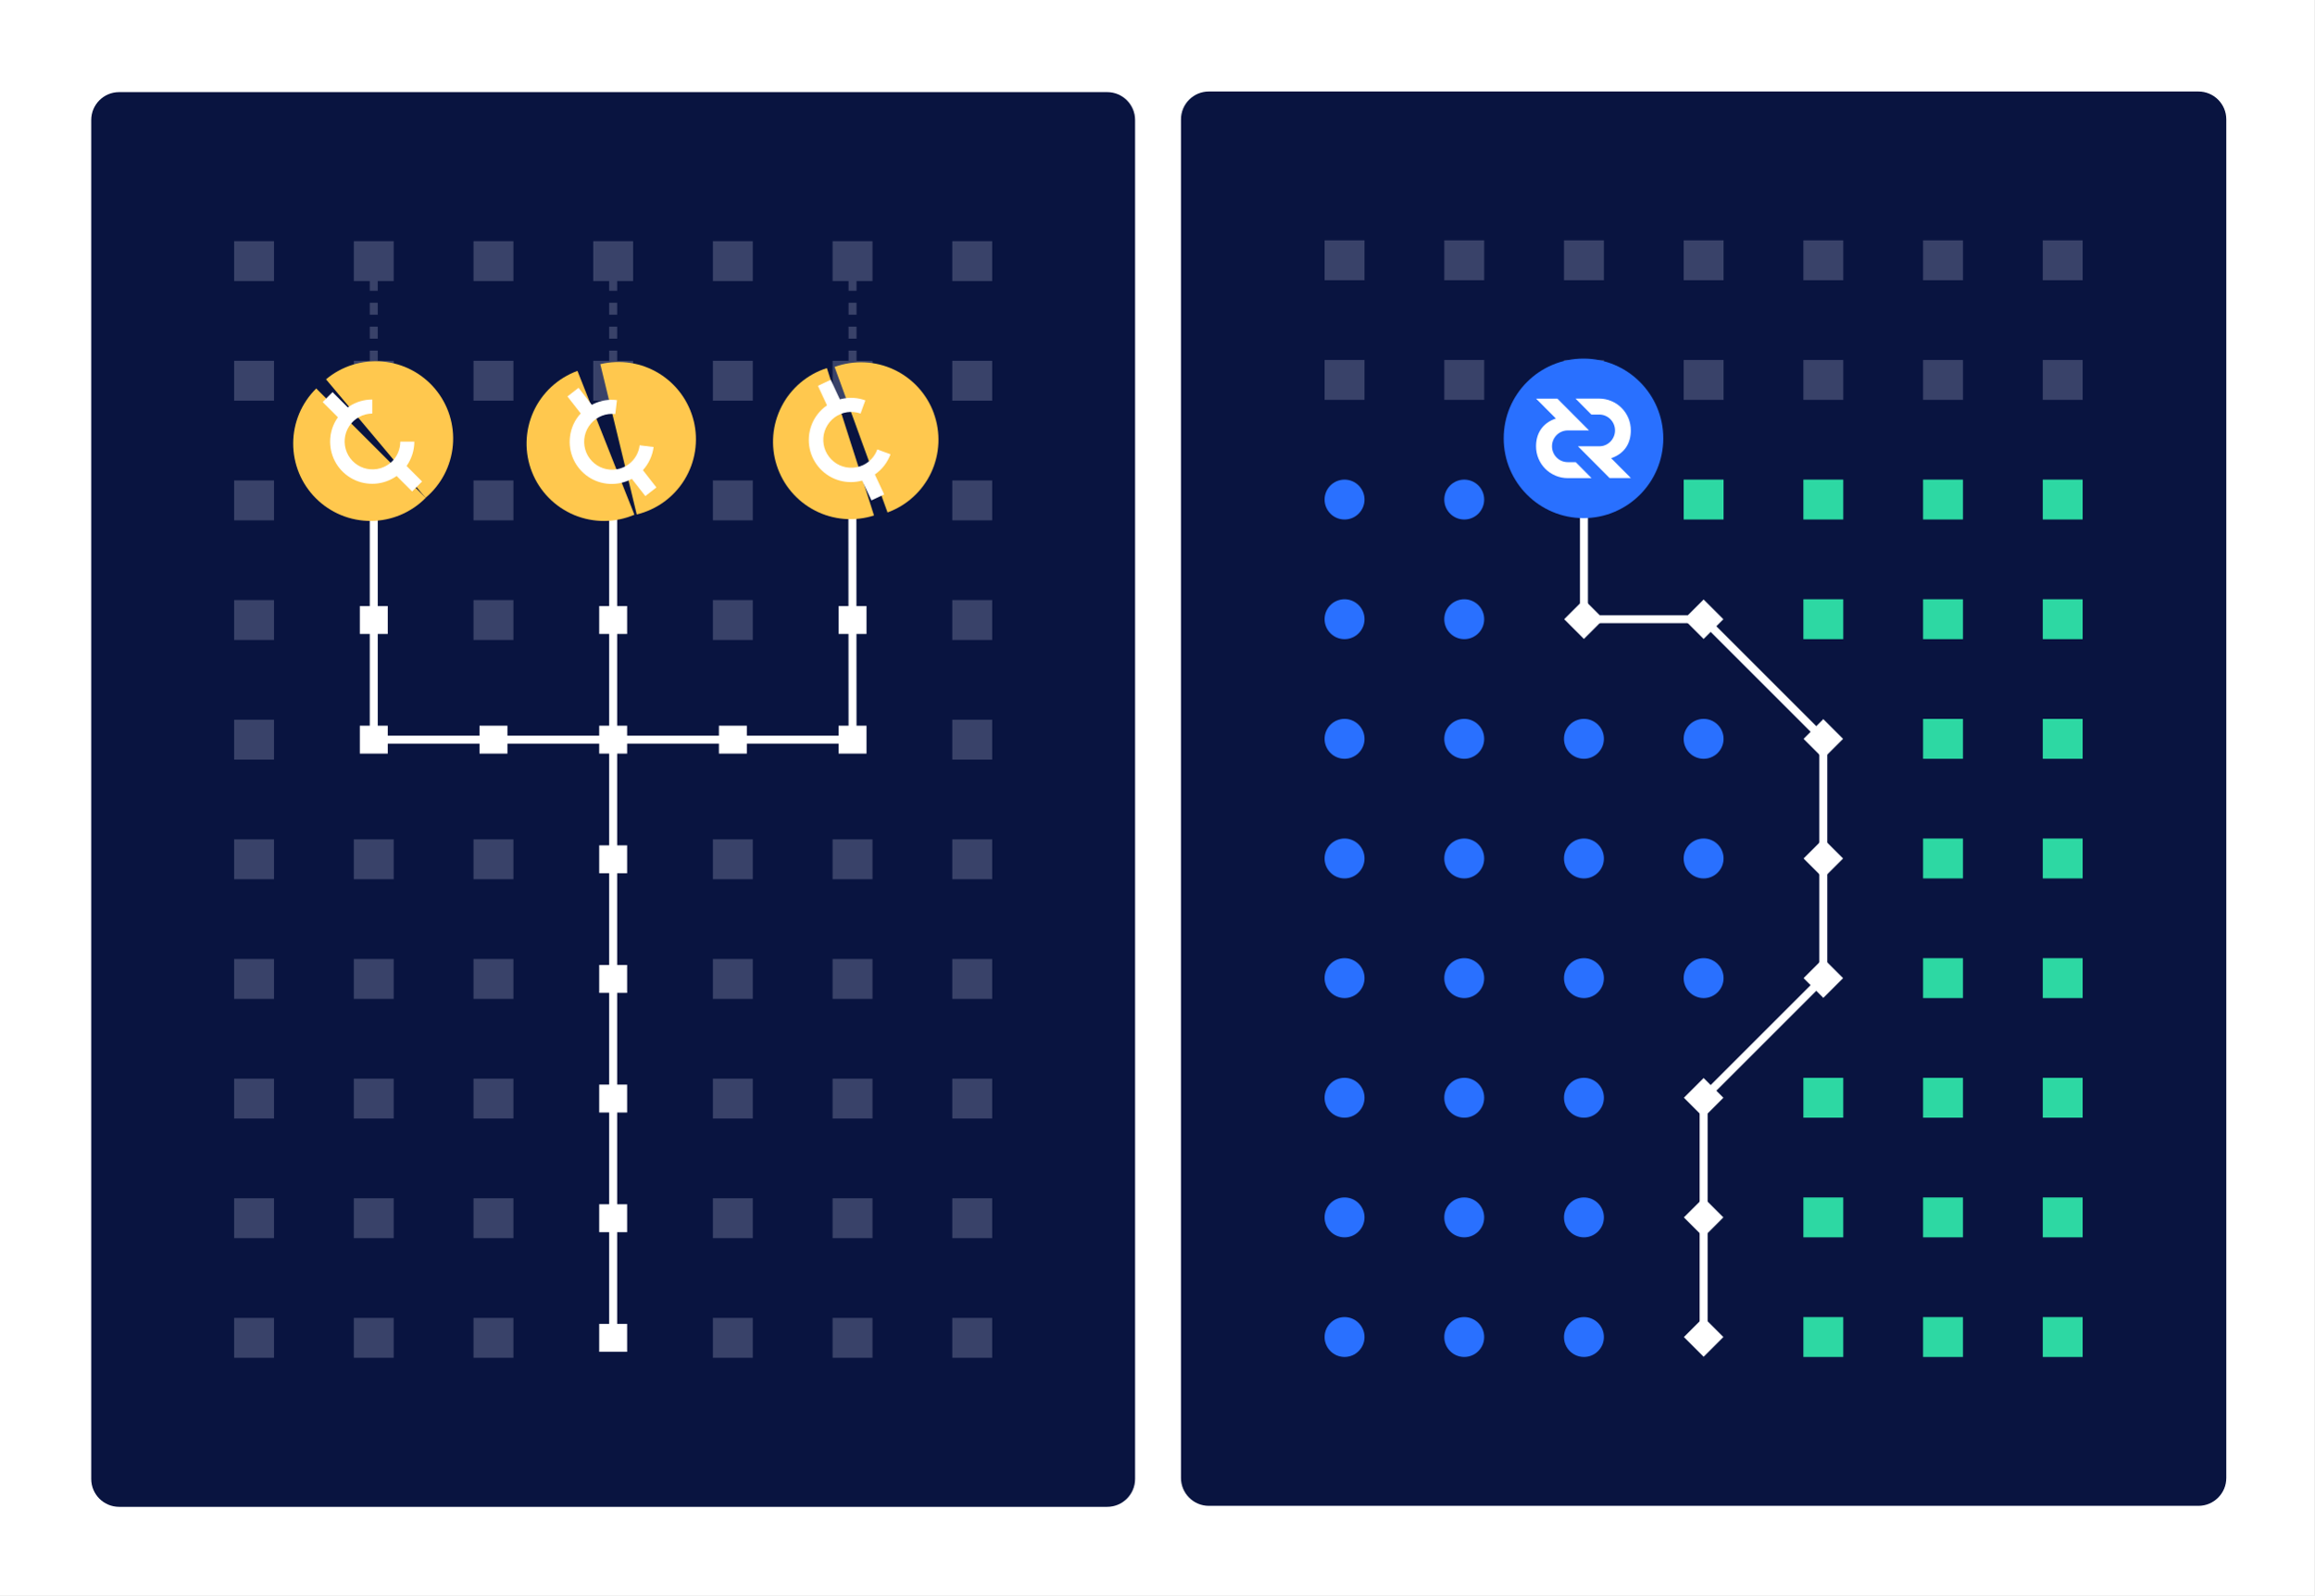
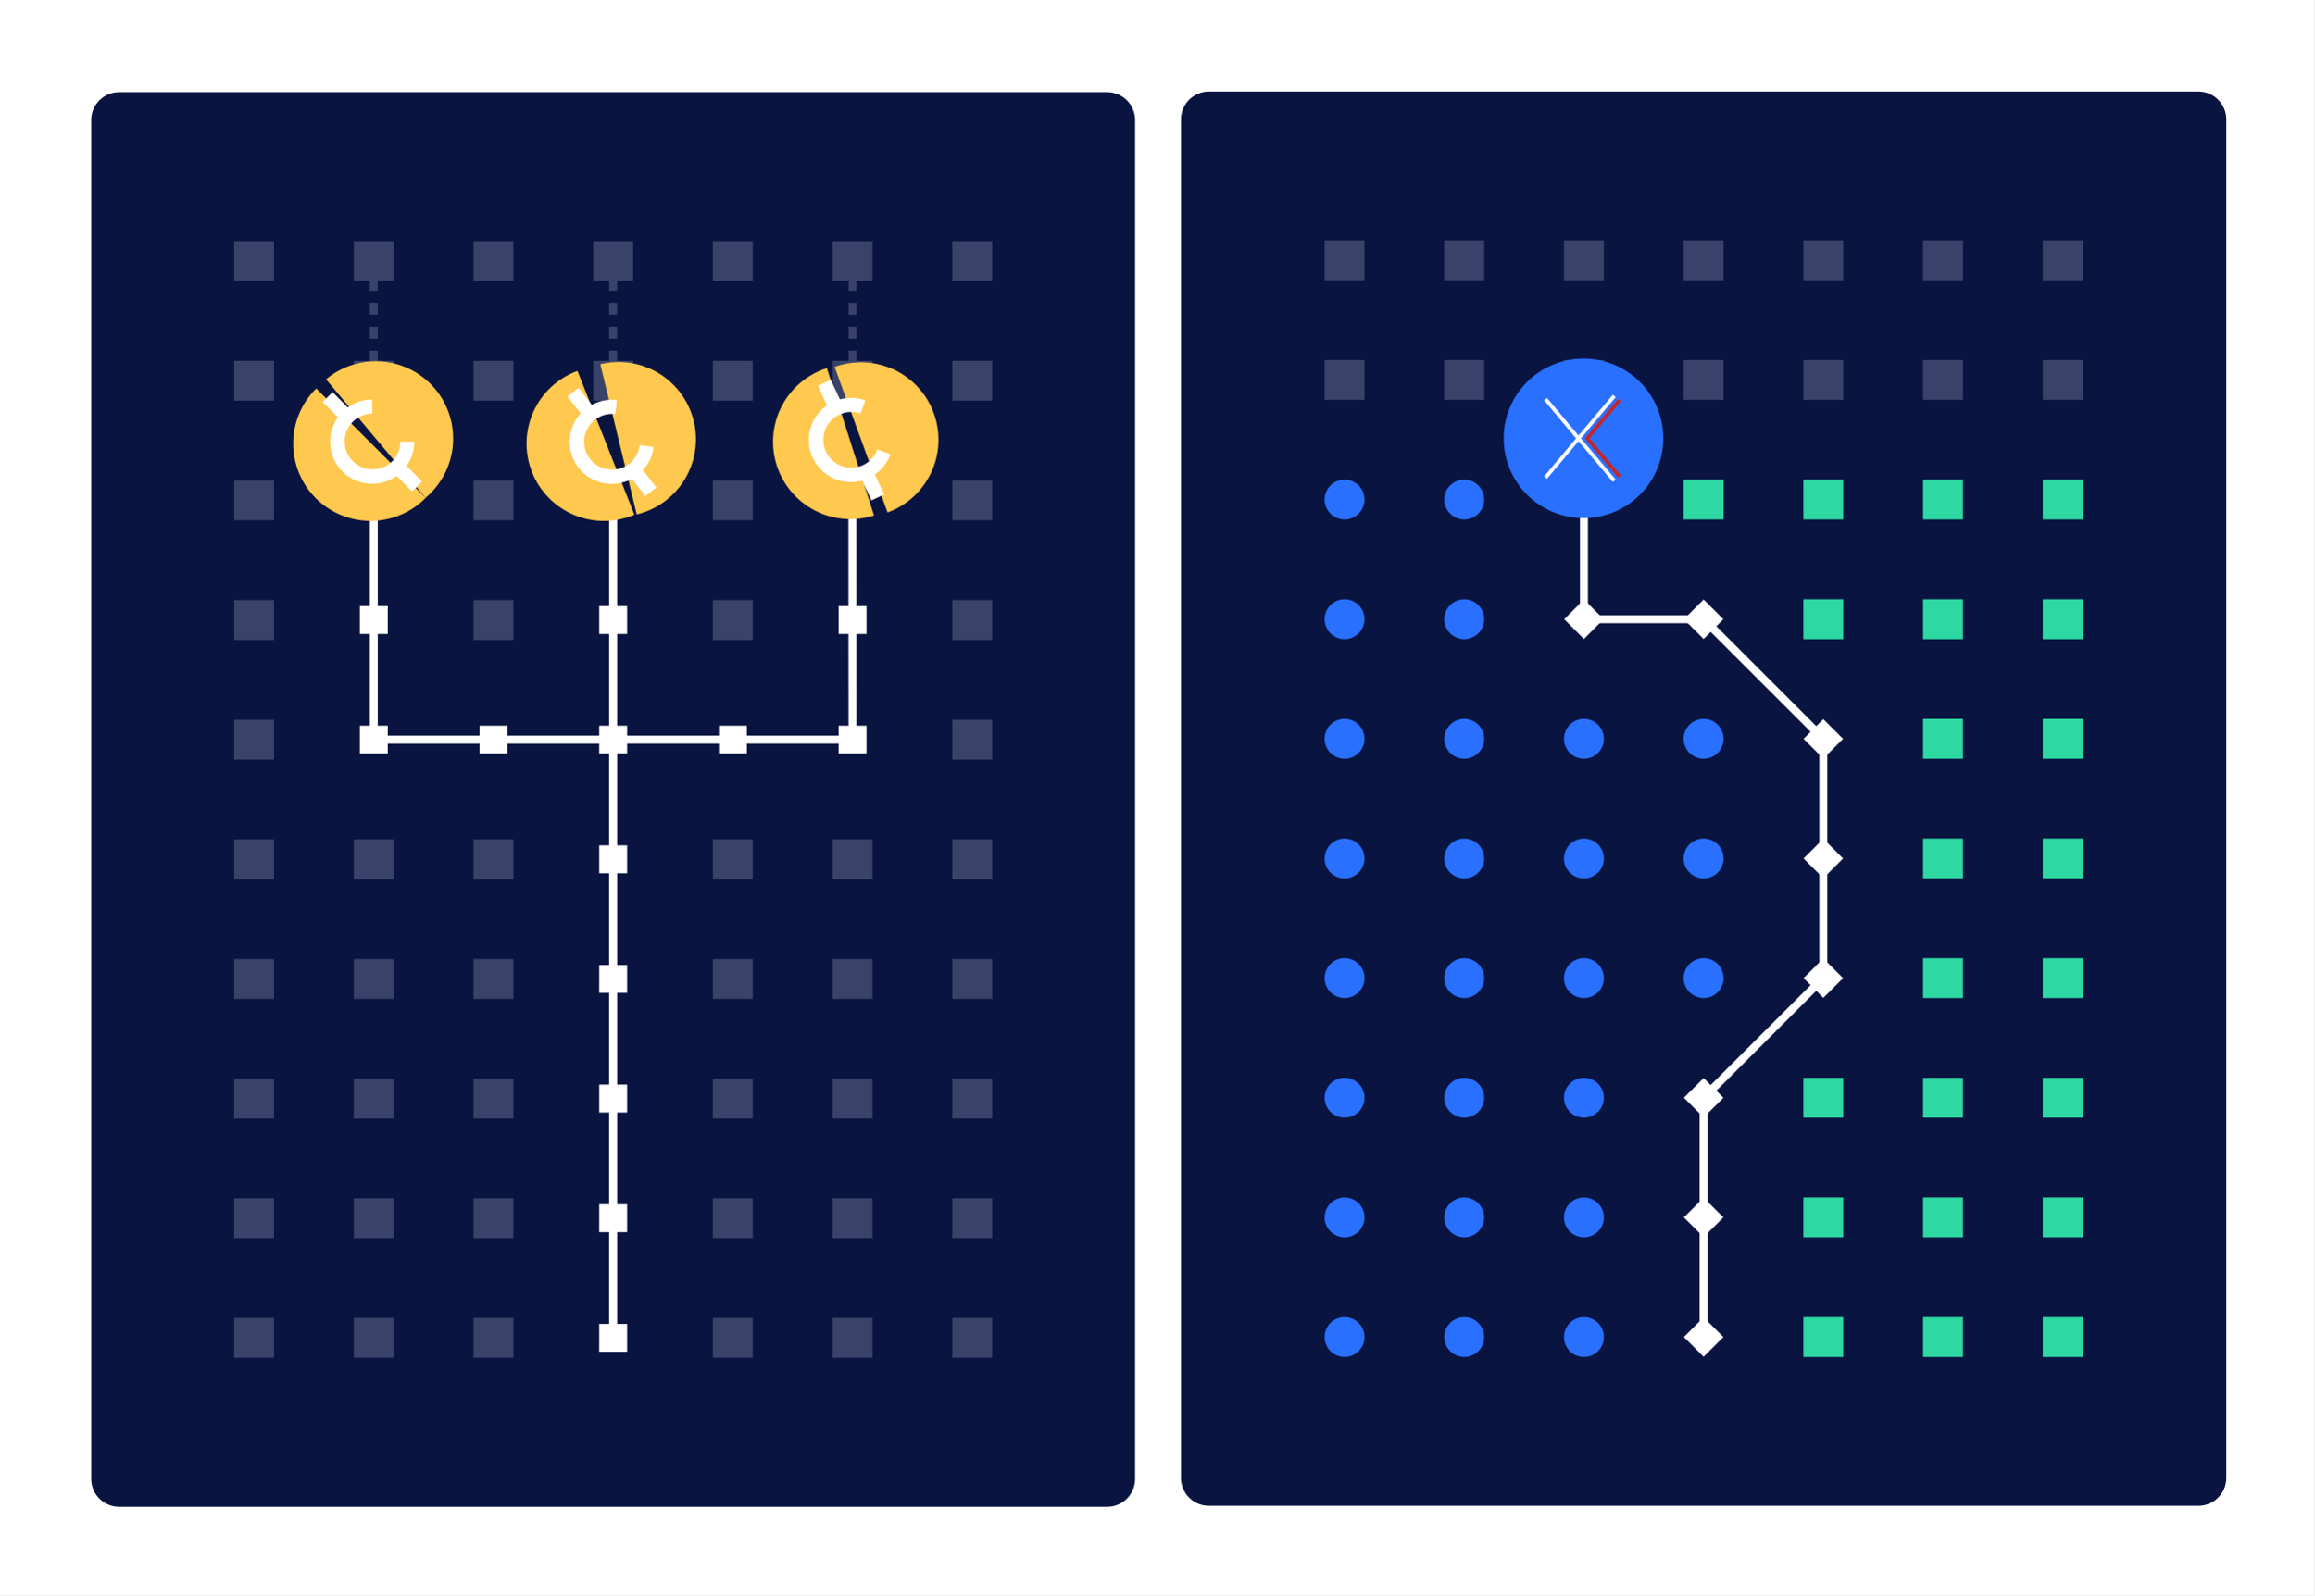
<svg xmlns="http://www.w3.org/2000/svg" width="1160" height="800" viewBox="0 0 1160 800" fill="none">
  <path d="M1160 0H0V800H1160V0Z" fill="white" />
-   <path d="M1102 45.88H606C598.268 45.88 592 52.148 592 59.88V741.19C592 748.922 598.268 755.19 606 755.19H1102C1109.73 755.19 1116 748.922 1116 741.19V59.88C1116 52.148 1109.73 45.88 1102 45.88Z" fill="#091440" />
-   <path d="M555 46.19H59.73C51.998 46.19 45.73 52.458 45.73 60.19V741.69C45.73 749.422 51.998 755.69 59.73 755.69H555C562.732 755.69 569 749.422 569 741.69V60.19C569 52.458 562.732 46.19 555 46.19Z" fill="#091440" />
-   <path d="M137.36 660.94H117.36V680.94H137.36V660.94Z" fill="#394269" />
-   <path d="M197.36 660.94H177.36V680.94H197.36V660.94Z" fill="#394269" />
-   <path d="M257.36 660.94H237.36V680.94H257.36V660.94Z" fill="#394269" />
-   <path d="M300.37 677.94H314.37V663.94H300.37V677.94Z" fill="white" />
-   <path d="M377.36 660.94H357.36V680.94H377.36V660.94Z" fill="#394269" />
-   <path d="M437.36 660.94H417.36V680.94H437.36V660.94Z" fill="#394269" />
-   <path d="M497.36 660.94H477.36V680.94H497.36V660.94Z" fill="#394269" />
-   <path d="M137.36 540.94H117.36V560.94H137.36V540.94Z" fill="#394269" />
-   <path d="M197.36 540.94H177.36V560.94H197.36V540.94Z" fill="#394269" />
-   <path d="M257.36 540.94H237.36V560.94H257.36V540.94Z" fill="#394269" />
-   <path d="M300.37 557.94H314.37V543.94H300.37V557.94Z" fill="white" />
-   <path d="M377.36 540.94H357.36V560.94H377.36V540.94Z" fill="#394269" />
-   <path d="M437.36 540.94H417.36V560.94H437.36V540.94Z" fill="#394269" />
-   <path d="M497.36 540.94H477.36V560.94H497.36V540.94Z" fill="#394269" />
-   <path d="M137.36 600.94H117.36V620.94H137.36V600.94Z" fill="#394269" />
-   <path d="M197.36 600.94H177.36V620.94H197.36V600.94Z" fill="#394269" />
-   <path d="M257.36 600.94H237.36V620.94H257.36V600.94Z" fill="#394269" />
-   <path d="M300.37 617.94H314.37V603.94H300.37V617.94Z" fill="white" />
-   <path d="M377.36 600.94H357.36V620.94H377.36V600.94Z" fill="#394269" />
-   <path d="M437.36 600.94H417.36V620.94H437.36V600.94Z" fill="#394269" />
-   <path d="M497.36 600.94H477.36V620.94H497.36V600.94Z" fill="#394269" />
-   <path d="M137.36 420.94H117.36V440.94H137.36V420.94Z" fill="#394269" />
-   <path d="M197.36 420.94H177.36V440.94H197.36V420.94Z" fill="#394269" />
-   <path d="M257.36 420.94H237.36V440.94H257.36V420.94Z" fill="#394269" />
-   <path d="M300.37 437.94H314.37V423.94H300.37V437.94Z" fill="white" />
-   <path d="M377.36 420.94H357.36V440.94H377.36V420.94Z" fill="#394269" />
-   <path d="M437.36 420.94H417.36V440.94H437.36V420.94Z" fill="#394269" />
-   <path d="M497.36 420.94H477.36V440.94H497.36V420.94Z" fill="#394269" />
-   <path d="M137.36 480.94H117.36V500.94H137.36V480.94Z" fill="#394269" />
-   <path d="M197.36 480.94H177.36V500.94H197.36V480.94Z" fill="#394269" />
-   <path d="M257.36 480.94H237.36V500.94H257.36V480.94Z" fill="#394269" />
-   <path d="M300.37 497.94H314.37V483.94H300.37V497.94Z" fill="white" />
-   <path d="M377.36 480.94H357.36V500.94H377.36V480.94Z" fill="#394269" />
-   <path d="M437.36 480.94H417.36V500.94H437.36V480.94Z" fill="#394269" />
-   <path d="M497.36 480.94H477.36V500.94H497.36V480.94Z" fill="#394269" />
-   <path d="M137.36 300.94H117.36V320.94H137.36V300.94Z" fill="#394269" />
-   <path d="M180.37 317.94H194.37V303.94H180.37V317.94Z" fill="white" />
-   <path d="M257.36 300.94H237.36V320.94H257.36V300.94Z" fill="#394269" />
-   <path d="M300.37 317.94H314.37V303.94H300.37V317.94Z" fill="white" />
-   <path d="M377.36 300.94H357.36V320.94H377.36V300.94Z" fill="#394269" />
-   <path d="M420.37 317.94H434.37V303.94H420.37V317.94Z" fill="white" />
-   <path d="M497.36 300.94H477.36V320.94H497.36V300.94Z" fill="#394269" />
-   <path d="M137.36 360.94H117.36V380.94H137.36V360.94Z" fill="#394269" />
-   <path d="M180.37 377.94H194.37V363.94H180.37V377.94Z" fill="white" />
-   <path d="M240.37 377.94H254.37V363.94H240.37V377.94Z" fill="white" />
-   <path d="M300.37 377.94H314.37V363.94H300.37V377.94Z" fill="white" />
-   <path d="M360.37 377.94H374.37V363.94H360.37V377.94Z" fill="white" />
-   <path d="M420.37 377.94H434.37V363.94H420.37V377.94Z" fill="white" />
-   <path d="M497.36 360.94H477.36V380.94H497.36V360.94Z" fill="#394269" />
-   <path d="M137.36 180.94H117.36V200.94H137.36V180.94Z" fill="#394269" />
-   <path d="M197.36 180.94H177.36V200.94H197.36V180.94Z" fill="#394269" />
-   <path d="M257.36 180.94H237.36V200.94H257.36V180.94Z" fill="#394269" />
-   <path d="M317.36 180.94H297.36V200.94H317.36V180.94Z" fill="#394269" />
-   <path d="M377.36 180.94H357.36V200.94H377.36V180.94Z" fill="#394269" />
-   <path d="M437.36 180.94H417.36V200.94H437.36V180.94Z" fill="#394269" />
-   <path d="M497.36 180.94H477.36V200.94H497.36V180.94Z" fill="#394269" />
-   <path d="M137.36 240.94H117.36V260.94H137.36V240.94Z" fill="#394269" />
-   <path d="M257.36 240.94H237.36V260.94H257.36V240.94Z" fill="#394269" />
-   <path d="M377.36 240.94H357.36V260.94H377.36V240.94Z" fill="#394269" />
-   <path d="M497.36 240.94H477.36V260.94H497.36V240.94Z" fill="#394269" />
-   <path d="M137.36 120.94H117.36V140.94H137.36V120.94Z" fill="#394269" />
-   <path d="M197.36 120.94H177.36V140.94H197.36V120.94Z" fill="#394269" />
-   <path d="M257.36 120.94H237.36V140.94H257.36V120.94Z" fill="#394269" />
-   <path d="M317.36 120.94H297.36V140.94H317.36V120.94Z" fill="#394269" />
-   <path d="M377.36 120.94H357.36V140.94H377.36V120.94Z" fill="#394269" />
-   <path d="M437.36 120.94H417.36V140.94H437.36V120.94Z" fill="#394269" />
-   <path d="M497.36 120.94H477.36V140.94H497.36V120.94Z" fill="#394269" />
-   <path d="M684 670.53C684 665.007 679.523 660.53 674 660.53C668.477 660.53 664 665.007 664 670.53C664 676.053 668.477 680.53 674 680.53C679.523 680.53 684 676.053 684 670.53Z" fill="#2970FF" />
-   <path d="M744 670.53C744 665.007 739.523 660.53 734 660.53C728.477 660.53 724 665.007 724 670.53C724 676.053 728.477 680.53 734 680.53C739.523 680.53 744 676.053 744 670.53Z" fill="#2970FF" />
-   <path d="M804 670.53C804 665.007 799.523 660.53 794 660.53C788.477 660.53 784 665.007 784 670.53C784 676.053 788.477 680.53 794 680.53C799.523 680.53 804 676.053 804 670.53Z" fill="#2970FF" />
-   <path d="M854.004 680.433L863.904 670.533L854.004 660.634L844.105 670.533L854.004 680.433Z" fill="white" />
-   <path d="M924 660.53H904V680.53H924V660.53Z" fill="#2DD8A3" />
-   <path d="M984 660.53H964V680.53H984V660.53Z" fill="#2DD8A3" />
-   <path d="M1044 660.53H1024V680.53H1044V660.53Z" fill="#2DD8A3" />
-   <path d="M684 550.53C684 545.007 679.523 540.53 674 540.53C668.477 540.53 664 545.007 664 550.53C664 556.053 668.477 560.53 674 560.53C679.523 560.53 684 556.053 684 550.53Z" fill="#2970FF" />
-   <path d="M744 550.53C744 545.007 739.523 540.53 734 540.53C728.477 540.53 724 545.007 724 550.53C724 556.053 728.477 560.53 734 560.53C739.523 560.53 744 556.053 744 550.53Z" fill="#2970FF" />
-   <path d="M804 550.53C804 545.007 799.523 540.53 794 540.53C788.477 540.53 784 545.007 784 550.53C784 556.053 788.477 560.53 794 560.53C799.523 560.53 804 556.053 804 550.53Z" fill="#2970FF" />
-   <path d="M854.007 560.435L863.907 550.535L854.007 540.636L844.108 550.535L854.007 560.435Z" fill="white" />
-   <path d="M924 540.53H904V560.53H924V540.53Z" fill="#2DD8A3" />
-   <path d="M984 540.53H964V560.53H984V540.53Z" fill="#2DD8A3" />
-   <path d="M1044 540.53H1024V560.53H1044V540.53Z" fill="#2DD8A3" />
-   <path d="M684 610.53C684 605.007 679.523 600.53 674 600.53C668.477 600.53 664 605.007 664 610.53C664 616.053 668.477 620.53 674 620.53C679.523 620.53 684 616.053 684 610.53Z" fill="#2970FF" />
-   <path d="M744 610.53C744 605.007 739.523 600.53 734 600.53C728.477 600.53 724 605.007 724 610.53C724 616.053 728.477 620.53 734 620.53C739.523 620.53 744 616.053 744 610.53Z" fill="#2970FF" />
-   <path d="M804 610.53C804 605.007 799.523 600.53 794 600.53C788.477 600.53 784 605.007 784 610.53C784 616.053 788.477 620.53 794 620.53C799.523 620.53 804 616.053 804 610.53Z" fill="#2970FF" />
-   <path d="M854.001 620.439L863.9 610.539L854.001 600.64L844.101 610.539L854.001 620.439Z" fill="white" />
-   <path d="M924 600.53H904V620.53H924V600.53Z" fill="#2DD8A3" />
-   <path d="M984 600.53H964V620.53H984V600.53Z" fill="#2DD8A3" />
-   <path d="M1044 600.53H1024V620.53H1044V600.53Z" fill="#2DD8A3" />
-   <path d="M684 430.53C684 425.007 679.523 420.53 674 420.53C668.477 420.53 664 425.007 664 430.53C664 436.053 668.477 440.53 674 440.53C679.523 440.53 684 436.053 684 430.53Z" fill="#2970FF" />
-   <path d="M744 430.53C744 425.007 739.523 420.53 734 420.53C728.477 420.53 724 425.007 724 430.53C724 436.053 728.477 440.53 734 440.53C739.523 440.53 744 436.053 744 430.53Z" fill="#2970FF" />
-   <path d="M804 430.53C804 425.007 799.523 420.53 794 420.53C788.477 420.53 784 425.007 784 430.53C784 436.053 788.477 440.53 794 440.53C799.523 440.53 804 436.053 804 430.53Z" fill="#2970FF" />
-   <path d="M864 430.53C864 425.007 859.523 420.53 854 420.53C848.477 420.53 844 425.007 844 430.53C844 436.053 848.477 440.53 854 440.53C859.523 440.53 864 436.053 864 430.53Z" fill="#2970FF" />
-   <path d="M914.004 440.435L923.903 430.535L914.004 420.636L904.104 430.535L914.004 440.435Z" fill="white" />
-   <path d="M984 420.53H964V440.53H984V420.53Z" fill="#2DD8A3" />
-   <path d="M1044 420.53H1024V440.53H1044V420.53Z" fill="#2DD8A3" />
-   <path d="M684 490.53C684 485.007 679.523 480.53 674 480.53C668.477 480.53 664 485.007 664 490.53C664 496.053 668.477 500.53 674 500.53C679.523 500.53 684 496.053 684 490.53Z" fill="#2970FF" />
-   <path d="M744 490.53C744 485.007 739.523 480.53 734 480.53C728.477 480.53 724 485.007 724 490.53C724 496.053 728.477 500.53 734 500.53C739.523 500.53 744 496.053 744 490.53Z" fill="#2970FF" />
-   <path d="M804 490.53C804 485.007 799.523 480.53 794 480.53C788.477 480.53 784 485.007 784 490.53C784 496.053 788.477 500.53 794 500.53C799.523 500.53 804 496.053 804 490.53Z" fill="#2970FF" />
-   <path d="M864 490.53C864 485.007 859.523 480.53 854 480.53C848.477 480.53 844 485.007 844 490.53C844 496.053 848.477 500.53 854 500.53C859.523 500.53 864 496.053 864 490.53Z" fill="#2970FF" />
-   <path d="M914.007 500.438L923.907 490.538L914.007 480.639L904.108 490.538L914.007 500.438Z" fill="white" />
-   <path d="M984 480.53H964V500.53H984V480.53Z" fill="#2DD8A3" />
-   <path d="M1044 480.53H1024V500.53H1044V480.53Z" fill="#2DD8A3" />
-   <path d="M684 310.53C684 305.007 679.523 300.53 674 300.53C668.477 300.53 664 305.007 664 310.53C664 316.053 668.477 320.53 674 320.53C679.523 320.53 684 316.053 684 310.53Z" fill="#2970FF" />
-   <path d="M744 310.53C744 305.007 739.523 300.53 734 300.53C728.477 300.53 724 305.007 724 310.53C724 316.053 728.477 320.53 734 320.53C739.523 320.53 744 316.053 744 310.53Z" fill="#2970FF" />
-   <path d="M793.999 320.435L803.899 310.535L793.999 300.636L784.1 310.535L793.999 320.435Z" fill="white" />
-   <path d="M854.003 320.441L863.902 310.541L854.003 300.642L844.103 310.541L854.003 320.441Z" fill="white" />
-   <path d="M924 300.53H904V320.53H924V300.53Z" fill="#2DD8A3" />
-   <path d="M984 300.53H964V320.53H984V300.53Z" fill="#2DD8A3" />
-   <path d="M1044 300.53H1024V320.53H1044V300.53Z" fill="#2DD8A3" />
-   <path d="M684 370.53C684 365.007 679.523 360.53 674 360.53C668.477 360.53 664 365.007 664 370.53C664 376.053 668.477 380.53 674 380.53C679.523 380.53 684 376.053 684 370.53Z" fill="#2970FF" />
-   <path d="M744 370.53C744 365.007 739.523 360.53 734 360.53C728.477 360.53 724 365.007 724 370.53C724 376.053 728.477 380.53 734 380.53C739.523 380.53 744 376.053 744 370.53Z" fill="#2970FF" />
-   <path d="M804 370.53C804 365.007 799.523 360.53 794 360.53C788.477 360.53 784 365.007 784 370.53C784 376.053 788.477 380.53 794 380.53C799.523 380.53 804 376.053 804 370.53Z" fill="#2970FF" />
-   <path d="M864 370.53C864 365.007 859.523 360.53 854 360.53C848.477 360.53 844 365.007 844 370.53C844 376.053 848.477 380.53 854 380.53C859.523 380.53 864 376.053 864 370.53Z" fill="#2970FF" />
-   <path d="M914 380.441L923.899 370.541L914 360.642L904.1 370.541L914 380.441Z" fill="white" />
-   <path d="M984 360.53H964V380.53H984V360.53Z" fill="#2DD8A3" />
-   <path d="M1044 360.53H1024V380.53H1044V360.53Z" fill="#2DD8A3" />
-   <path d="M684 180.53H664V200.53H684V180.53Z" fill="#394269" />
-   <path d="M744 180.53H724V200.53H744V180.53Z" fill="#394269" />
-   <path d="M804 180.53H784V200.53H804V180.53Z" fill="#394269" />
-   <path d="M864 180.53H844V200.53H864V180.53Z" fill="#394269" />
-   <path d="M924 180.53H904V200.53H924V180.53Z" fill="#394269" />
-   <path d="M984 180.53H964V200.53H984V180.53Z" fill="#394269" />
-   <path d="M1044 180.53H1024V200.53H1044V180.53Z" fill="#394269" />
-   <path d="M684 250.53C684 245.007 679.523 240.53 674 240.53C668.477 240.53 664 245.007 664 250.53C664 256.053 668.477 260.53 674 260.53C679.523 260.53 684 256.053 684 250.53Z" fill="#2970FF" />
-   <path d="M744 250.53C744 245.007 739.523 240.53 734 240.53C728.477 240.53 724 245.007 724 250.53C724 256.053 728.477 260.53 734 260.53C739.523 260.53 744 256.053 744 250.53Z" fill="#2970FF" />
-   <path d="M801 257.53V243.53H787V257.53H801Z" fill="white" />
-   <path d="M864 240.53H844V260.53H864V240.53Z" fill="#2DD8A3" />
-   <path d="M924 240.53H904V260.53H924V240.53Z" fill="#2DD8A3" />
-   <path d="M984 240.53H964V260.53H984V240.53Z" fill="#2DD8A3" />
-   <path d="M1044 240.53H1024V260.53H1044V240.53Z" fill="#2DD8A3" />
-   <path d="M684 120.53H664V140.53H684V120.53Z" fill="#394269" />
-   <path d="M744 120.53H724V140.53H744V120.53Z" fill="#394269" />
-   <path d="M804 120.53H784V140.53H804V120.53Z" fill="#394269" />
-   <path d="M864 120.53H844V140.53H864V120.53Z" fill="#394269" />
-   <path d="M924 120.53H904V140.53H924V120.53Z" fill="#394269" />
-   <path d="M984 120.53H964V140.53H984V120.53Z" fill="#394269" />
-   <path d="M1044 120.53H1024V140.53H1044V120.53Z" fill="#394269" />
-   <path d="M856 670.53H852V549.71L912 489.71V371.36L853.17 312.53H792V190.53H796V308.53H854.83L916 369.71V491.36L856 551.36V670.53Z" fill="white" />
-   <path d="M309.36 670.94H305.36V372.94H185.36V250.83H189.36V368.94H309.36V670.94Z" fill="white" />
-   <path d="M429.36 372.94H305.36V250.83H309.36V368.94H425.36L425.28 250.84L429.28 250.83L429.36 372.94Z" fill="white" />
-   <path d="M189.36 130.83H185.36V133.83H189.36V130.83Z" fill="#394269" />
-   <path d="M189.36 181.83H185.36V175.83H189.36V181.83ZM189.36 169.83H185.36V163.83H189.36V169.83ZM189.36 157.83H185.36V151.83H189.36V157.83ZM189.36 145.83H185.36V139.83H189.36V145.83Z" fill="#394269" />
-   <path d="M189.36 187.83H185.36V190.83H189.36V187.83Z" fill="#394269" />
-   <path d="M309.36 130.83H305.36V133.83H309.36V130.83Z" fill="#394269" />
-   <path d="M309.36 181.83H305.36V175.83H309.36V181.83ZM309.36 169.83H305.36V163.83H309.36V169.83ZM309.36 157.83H305.36V151.83H309.36V157.83ZM309.36 145.83H305.36V139.83H309.36V145.83Z" fill="#394269" />
-   <path d="M309.36 187.83H305.36V190.83H309.36V187.83Z" fill="#394269" />
-   <path d="M429.36 130.83H425.36V133.83H429.36V130.83Z" fill="#394269" />
-   <path d="M429.36 181.83H425.36V175.83H429.36V181.83ZM429.36 169.83H425.36V163.83H429.36V169.83ZM429.36 157.83H425.36V151.83H429.36V157.83ZM429.36 145.83H425.36V139.83H429.36V145.83Z" fill="#394269" />
-   <path d="M429.36 187.83H425.36V190.83H429.36V187.83Z" fill="#394269" />
-   <path d="M213.39 249.68C209.797 253.326 205.518 256.225 200.799 258.211C196.08 260.196 191.015 261.227 185.896 261.246C180.777 261.265 175.704 260.271 170.971 258.32C166.238 256.37 161.937 253.502 158.317 249.882C154.697 246.262 151.83 241.962 149.879 237.229C147.929 232.495 146.935 227.423 146.953 222.304C146.972 217.184 148.004 212.119 149.989 207.401C151.974 202.682 154.874 198.403 158.52 194.81L213.39 249.68Z" fill="#FFC84E" />
-   <path d="M218.08 195C211.464 187.12 201.989 182.19 191.739 181.294C181.49 180.398 171.303 183.608 163.42 190.22L213.3 249.67C221.18 243.052 226.11 233.575 227.006 223.324C227.903 213.073 224.692 202.885 218.08 195Z" fill="#FFC84E" />
-   <path d="M161.74 201.62L169.38 209.27C166.819 212.828 165.45 217.106 165.47 221.49C165.466 225.366 166.53 229.168 168.544 232.48C170.559 235.792 173.447 238.484 176.892 240.262C180.336 242.04 184.204 242.835 188.07 242.559C191.937 242.284 195.653 240.948 198.81 238.7L206.57 246.46L211.57 241.46L203.8 233.68C206.329 230.11 207.691 225.845 207.7 221.47H200.65C200.656 223.313 200.295 225.139 199.589 226.842C198.884 228.544 197.848 230.09 196.54 231.39C194.904 232.993 192.899 234.17 190.702 234.817C188.505 235.465 186.183 235.564 183.938 235.105C181.694 234.646 179.597 233.644 177.83 232.186C176.064 230.727 174.682 228.858 173.806 226.741C172.931 224.625 172.588 222.326 172.808 220.046C173.027 217.766 173.803 215.574 175.067 213.664C176.331 211.754 178.044 210.183 180.057 209.089C182.07 207.995 184.32 207.411 186.61 207.39V200.58V200.35C182.48 200.338 178.439 201.553 175 203.84L174.33 204.3L166.68 196.64L161.74 201.62Z" fill="white" />
-   <path d="M318 258.13C313.233 260.168 308.106 261.231 302.922 261.254C297.737 261.278 292.601 260.262 287.815 258.268C283.03 256.273 278.693 253.339 275.061 249.64C271.428 245.941 268.574 241.551 266.666 236.73C264.759 231.909 263.837 226.755 263.955 221.572C264.073 216.389 265.228 211.282 267.353 206.553C269.478 201.824 272.529 197.569 276.326 194.039C280.123 190.508 284.589 187.775 289.46 186L318 258.13Z" fill="#FFC84E" />
-   <path d="M347.76 211.2C345.338 201.199 339.043 192.569 330.259 187.209C321.475 181.849 310.921 180.199 300.92 182.62L319.18 258C324.133 256.802 328.801 254.64 332.918 251.638C337.035 248.635 340.52 244.851 343.174 240.501C345.828 236.151 347.599 231.321 348.386 226.287C349.173 221.252 348.96 216.112 347.76 211.16" fill="#FFC84E" />
-   <path d="M284.44 198.82L291.09 207.339C288.115 210.563 286.236 214.644 285.72 218.999C285.242 222.847 285.834 226.752 287.431 230.285C289.027 233.818 291.567 236.842 294.771 239.026C297.974 241.21 301.718 242.468 305.59 242.663C309.462 242.857 313.313 241.981 316.72 240.13L323.48 248.779L329.03 244.449L322.27 235.779C325.213 232.544 327.085 228.479 327.63 224.139H327.4L320.64 223.299C320.425 225.129 319.848 226.898 318.941 228.502C318.034 230.105 316.817 231.512 315.36 232.639C313.543 234.039 311.409 234.971 309.148 235.352C306.886 235.734 304.565 235.554 302.389 234.829C300.213 234.103 298.249 232.854 296.669 231.191C295.089 229.528 293.941 227.502 293.328 225.292C292.714 223.082 292.653 220.755 293.15 218.516C293.647 216.276 294.686 214.193 296.177 212.45C297.667 210.707 299.563 209.356 301.698 208.517C303.833 207.678 306.141 207.377 308.42 207.639L309.23 200.88V200.649C305.159 200.133 301.027 200.828 297.35 202.649L296.64 203.02L290 194.479L284.44 198.82Z" fill="white" />
-   <path d="M438.12 258.51C428.318 261.643 417.672 260.755 408.525 256.039C399.378 251.323 392.479 243.167 389.345 233.365C386.211 223.562 387.1 212.917 391.816 203.77C396.531 194.623 404.688 187.723 414.49 184.59L438.12 258.51Z" fill="#FFC84E" />
-   <path d="M468.1 207.23C466.36 202.439 463.694 198.038 460.253 194.278C456.812 190.518 452.664 187.472 448.047 185.315C443.429 183.158 438.431 181.932 433.339 181.706C428.247 181.48 423.161 182.26 418.37 184L444.91 257C454.578 253.479 462.452 246.262 466.801 236.936C471.149 227.611 471.617 216.94 468.1 207.27" fill="#FFC84E" />
-   <path d="M410 193.481L414.56 203.281C410.938 205.751 408.19 209.304 406.71 213.431C405.38 217.073 405.079 221.012 405.841 224.814C406.603 228.616 408.398 232.135 411.028 234.983C413.659 237.832 417.024 239.901 420.754 240.963C424.483 242.024 428.433 242.037 432.17 241.001L436.81 250.951L443.2 247.951L438.55 237.951C442.146 235.46 444.885 231.918 446.39 227.811L446.18 227.731L439.78 225.381C439.155 227.115 438.192 228.707 436.948 230.067C435.704 231.426 434.202 232.525 432.53 233.301C430.444 234.256 428.156 234.684 425.866 234.547C423.577 234.41 421.356 233.713 419.399 232.517C417.442 231.321 415.808 229.662 414.643 227.686C413.477 225.71 412.815 223.479 412.714 221.187C412.613 218.896 413.077 216.614 414.065 214.544C415.052 212.474 416.534 210.678 418.378 209.314C420.223 207.951 422.374 207.061 424.643 206.724C426.912 206.387 429.229 206.612 431.39 207.381L433.7 201.001L433.78 200.781C429.934 199.38 425.762 199.136 421.78 200.081L421.01 200.281L416.43 190.471L410 193.481Z" fill="white" />
-   <path d="M793.78 259.83C815.872 259.83 833.78 241.921 833.78 219.83C833.78 197.739 815.872 179.83 793.78 179.83C771.689 179.83 753.78 197.739 753.78 219.83C753.78 241.921 771.689 259.83 793.78 259.83Z" fill="#2970FF" />
-   <path d="M807.63 229.78L817.53 239.73H806.84L791 223.81H801.7C802.73 223.813 803.75 223.609 804.7 223.21C805.66 222.809 806.53 222.221 807.26 221.48C808.744 219.982 809.576 217.958 809.576 215.85C809.576 213.741 808.744 211.718 807.26 210.22C806.53 209.482 805.659 208.897 804.7 208.5C803.749 208.102 802.73 207.895 801.7 207.89H797.7L789.79 199.89H801.66C805.872 199.905 809.906 201.588 812.88 204.57C814.346 206.052 815.511 207.804 816.31 209.73C817.102 211.658 817.507 213.724 817.5 215.81C817.53 222.31 814.36 227.51 807.63 229.78Z" fill="white" />
-   <path d="M779.92 209.88L770.02 199.93H780.71L796.55 215.85H785.86C784.83 215.858 783.812 216.065 782.86 216.46C781.898 216.857 781.028 217.446 780.3 218.19C778.819 219.687 777.989 221.709 777.989 223.815C777.989 225.921 778.819 227.942 780.3 229.44C781.031 230.182 781.903 230.771 782.864 231.171C783.826 231.571 784.859 231.775 785.9 231.77H789.9L797.82 239.77H785.86C783.77 239.767 781.7 239.352 779.771 238.548C777.841 237.743 776.089 236.566 774.616 235.083C773.142 233.6 771.976 231.841 771.184 229.907C770.392 227.972 769.99 225.9 770 223.81C770 217.36 773.19 212.15 779.92 209.88Z" fill="white" />
+   <path d="m1102 45.88h-496c-7.732 0-14 6.268-14 14v681.31c0 7.732 6.268 14 14 14h496c7.73 0 14-6.268 14-14v-681.31c0-7.732-6.27-14-14-14z" fill="#091440" />
+   <path d="m555 46.19h-495.27c-7.732 0-14 6.268-14 14v681.5c0 7.732 6.268 14 14 14h495.27c7.732 0 14-6.268 14-14v-681.5c0-7.732-6.268-14-14-14z" fill="#091440" />
+   <g fill="#394269">
+     <path d="m137.36 660.94h-20v20h20v-20z" />
+     <path d="m197.36 660.94h-20v20h20v-20z" />
+     <path d="m257.36 660.94h-20v20h20v-20z" />
+   </g>
+   <path d="m300.37 677.94h14v-14h-14v14z" fill="#fff" />
+   <g fill="#394269">
+     <path d="m377.36 660.94h-20v20h20v-20z" />
+     <path d="m437.36 660.94h-20v20h20v-20z" />
+     <path d="m497.36 660.94h-20v20h20v-20z" />
+     <path d="m137.36 540.94h-20v20h20v-20z" />
+     <path d="m197.36 540.94h-20v20h20v-20z" />
+     <path d="m257.36 540.94h-20v20h20v-20z" />
+   </g>
+   <path d="m300.37 557.94h14v-14h-14v14z" fill="#fff" />
+   <g fill="#394269">
+     <path d="m377.36 540.94h-20v20h20v-20z" />
+     <path d="m437.36 540.94h-20v20h20v-20z" />
+     <path d="m497.36 540.94h-20v20h20v-20z" />
+     <path d="m137.36 600.94h-20v20h20v-20z" />
+     <path d="m197.36 600.94h-20v20h20v-20z" />
+     <path d="m257.36 600.94h-20v20h20v-20z" />
+   </g>
+   <path d="m300.37 617.94h14v-14h-14v14z" fill="#fff" />
+   <g fill="#394269">
+     <path d="m377.36 600.94h-20v20h20v-20z" />
+     <path d="m437.36 600.94h-20v20h20v-20z" />
+     <path d="m497.36 600.94h-20v20h20v-20z" />
+     <path d="m137.36 420.94h-20v20h20v-20z" />
+     <path d="m197.36 420.94h-20v20h20v-20z" />
+     <path d="m257.36 420.94h-20v20h20v-20z" />
+   </g>
+   <path d="m300.37 437.94h14v-14h-14v14z" fill="#fff" />
+   <g fill="#394269">
+     <path d="m377.36 420.94h-20v20h20v-20z" />
+     <path d="m437.36 420.94h-20v20h20v-20z" />
+     <path d="m497.36 420.94h-20v20h20v-20z" />
+     <path d="m137.36 480.94h-20v20h20v-20z" />
+     <path d="m197.36 480.94h-20v20h20v-20z" />
+     <path d="m257.36 480.94h-20v20h20v-20z" />
+   </g>
+   <path d="m300.37 497.94h14v-14h-14v14z" fill="#fff" />
+   <g fill="#394269">
+     <path d="m377.36 480.94h-20v20h20v-20z" />
+     <path d="m437.36 480.94h-20v20h20v-20z" />
+     <path d="m497.36 480.94h-20v20h20v-20z" />
+     <path d="m137.36 300.94h-20v20h20v-20z" />
+   </g>
+   <path d="m180.37 317.94h14v-14h-14v14z" fill="#fff" />
+   <path d="m257.36 300.94h-20v20h20v-20z" fill="#394269" />
+   <path d="m300.37 317.94h14v-14h-14v14z" fill="#fff" />
+   <path d="m377.36 300.94h-20v20h20v-20z" fill="#394269" />
+   <path d="m420.37 317.94h14v-14h-14v14z" fill="#fff" />
+   <path d="m497.36 300.94h-20v20h20v-20z" fill="#394269" />
+   <path d="m137.36 360.94h-20v20h20v-20z" fill="#394269" />
+   <g fill="#fff">
+     <path d="m180.37 377.94h14v-14h-14v14z" />
+     <path d="m240.37 377.94h14v-14h-14v14z" />
+     <path d="m300.37 377.94h14v-14h-14v14z" />
+     <path d="m360.37 377.94h14v-14h-14v14z" />
+     <path d="m420.37 377.94h14v-14h-14v14z" />
+   </g>
+   <g fill="#394269">
+     <path d="m497.36 360.94h-20v20h20v-20z" />
+     <path d="m137.36 180.94h-20v20h20v-20z" />
+     <path d="m197.36 180.94h-20v20h20v-20z" />
+     <path d="m257.36 180.94h-20v20h20v-20z" />
+     <path d="m317.36 180.94h-20v20h20v-20z" />
+     <path d="m377.36 180.94h-20v20h20v-20z" />
+     <path d="m437.36 180.94h-20v20h20v-20z" />
+     <path d="m497.36 180.94h-20v20h20v-20z" />
+     <path d="m137.36 240.94h-20v20h20v-20z" />
+     <path d="m257.36 240.94h-20v20h20v-20z" />
+     <path d="m377.36 240.94h-20v20h20v-20z" />
+     <path d="m497.36 240.94h-20v20h20v-20z" />
+     <path d="m137.36 120.94h-20v20h20v-20z" />
+     <path d="m197.36 120.94h-20v20h20v-20z" />
+     <path d="m257.36 120.94h-20v20h20v-20z" />
+     <path d="m317.36 120.94h-20v20h20v-20z" />
+     <path d="m377.36 120.94h-20v20h20v-20z" />
+     <path d="m437.36 120.94h-20v20h20v-20z" />
+     <path d="m497.36 120.94h-20v20h20v-20z" />
+   </g>
+   <g fill="#2970FF">
+     <path d="m684 670.53c0-5.523-4.477-10-10-10s-10 4.477-10 10 4.477 10 10 10 10-4.477 10-10z" />
+     <path d="m744 670.53c0-5.523-4.477-10-10-10s-10 4.477-10 10 4.477 10 10 10 10-4.477 10-10z" />
+     <path d="m804 670.53c0-5.523-4.477-10-10-10s-10 4.477-10 10 4.477 10 10 10 10-4.477 10-10z" />
+   </g>
+   <path d="m854 680.43 9.9-9.9-9.9-9.899-9.899 9.899 9.899 9.9z" fill="#fff" />
+   <g fill="#2DD8A3">
+     <path d="m924 660.53h-20v20h20v-20z" />
+     <path d="m984 660.53h-20v20h20v-20z" />
+     <path d="m1044 660.53h-20v20h20v-20z" />
+   </g>
+   <g fill="#2970FF">
+     <path d="m684 550.53c0-5.523-4.477-10-10-10s-10 4.477-10 10 4.477 10 10 10 10-4.477 10-10z" />
+     <path d="m744 550.53c0-5.523-4.477-10-10-10s-10 4.477-10 10 4.477 10 10 10 10-4.477 10-10z" />
+     <path d="m804 550.53c0-5.523-4.477-10-10-10s-10 4.477-10 10 4.477 10 10 10 10-4.477 10-10z" />
+   </g>
+   <path d="m854.01 560.44 9.9-9.9-9.9-9.899-9.899 9.899 9.899 9.9z" fill="#fff" />
+   <g fill="#2DD8A3">
+     <path d="m924 540.53h-20v20h20v-20z" />
+     <path d="m984 540.53h-20v20h20v-20z" />
+     <path d="m1044 540.53h-20v20h20v-20z" />
+   </g>
+   <g fill="#2970FF">
+     <path d="m684 610.53c0-5.523-4.477-10-10-10s-10 4.477-10 10 4.477 10 10 10 10-4.477 10-10z" />
+     <path d="m744 610.53c0-5.523-4.477-10-10-10s-10 4.477-10 10 4.477 10 10 10 10-4.477 10-10z" />
+     <path d="m804 610.53c0-5.523-4.477-10-10-10s-10 4.477-10 10 4.477 10 10 10 10-4.477 10-10z" />
+   </g>
+   <path d="m854 620.44 9.899-9.9-9.899-9.899-9.9 9.899 9.9 9.9z" fill="#fff" />
+   <g fill="#2DD8A3">
+     <path d="m924 600.53h-20v20h20v-20z" />
+     <path d="m984 600.53h-20v20h20v-20z" />
+     <path d="m1044 600.53h-20v20h20v-20z" />
+   </g>
+   <g fill="#2970FF">
+     <path d="m684 430.53c0-5.523-4.477-10-10-10s-10 4.477-10 10 4.477 10 10 10 10-4.477 10-10z" />
+     <path d="m744 430.53c0-5.523-4.477-10-10-10s-10 4.477-10 10 4.477 10 10 10 10-4.477 10-10z" />
+     <path d="m804 430.53c0-5.523-4.477-10-10-10s-10 4.477-10 10 4.477 10 10 10 10-4.477 10-10z" />
+     <path d="m864 430.53c0-5.523-4.477-10-10-10s-10 4.477-10 10 4.477 10 10 10 10-4.477 10-10z" />
+   </g>
+   <path d="m914 440.44 9.899-9.9-9.899-9.899-9.9 9.899 9.9 9.9z" fill="#fff" />
+   <path d="m984 420.53h-20v20h20v-20z" fill="#2DD8A3" />
+   <path d="m1044 420.53h-20v20h20v-20z" fill="#2DD8A3" />
+   <g fill="#2970FF">
+     <path d="m684 490.53c0-5.523-4.477-10-10-10s-10 4.477-10 10 4.477 10 10 10 10-4.477 10-10z" />
+     <path d="m744 490.53c0-5.523-4.477-10-10-10s-10 4.477-10 10 4.477 10 10 10 10-4.477 10-10z" />
+     <path d="m804 490.53c0-5.523-4.477-10-10-10s-10 4.477-10 10 4.477 10 10 10 10-4.477 10-10z" />
+     <path d="m864 490.53c0-5.523-4.477-10-10-10s-10 4.477-10 10 4.477 10 10 10 10-4.477 10-10z" />
+   </g>
+   <path d="m914.01 500.44 9.9-9.9-9.9-9.899-9.899 9.899 9.899 9.9z" fill="#fff" />
+   <path d="m984 480.53h-20v20h20v-20z" fill="#2DD8A3" />
+   <path d="m1044 480.53h-20v20h20v-20z" fill="#2DD8A3" />
+   <path d="m684 310.53c0-5.523-4.477-10-10-10s-10 4.477-10 10 4.477 10 10 10 10-4.477 10-10z" fill="#2970FF" />
+   <path d="m744 310.53c0-5.523-4.477-10-10-10s-10 4.477-10 10 4.477 10 10 10 10-4.477 10-10z" fill="#2970FF" />
+   <path d="m794 320.44 9.9-9.9-9.9-9.899-9.899 9.899 9.899 9.9z" fill="#fff" />
+   <path d="m854 320.44 9.899-9.9-9.899-9.899-9.9 9.899 9.9 9.9z" fill="#fff" />
+   <g fill="#2DD8A3">
+     <path d="m924 300.53h-20v20h20v-20z" />
+     <path d="m984 300.53h-20v20h20v-20z" />
+     <path d="m1044 300.53h-20v20h20v-20z" />
+   </g>
+   <g fill="#2970FF">
+     <path d="m684 370.53c0-5.523-4.477-10-10-10s-10 4.477-10 10 4.477 10 10 10 10-4.477 10-10z" />
+     <path d="m744 370.53c0-5.523-4.477-10-10-10s-10 4.477-10 10 4.477 10 10 10 10-4.477 10-10z" />
+     <path d="m804 370.53c0-5.523-4.477-10-10-10s-10 4.477-10 10 4.477 10 10 10 10-4.477 10-10z" />
+     <path d="m864 370.53c0-5.523-4.477-10-10-10s-10 4.477-10 10 4.477 10 10 10 10-4.477 10-10z" />
+   </g>
+   <path d="m914 380.44 9.899-9.9-9.899-9.899-9.9 9.899 9.9 9.9z" fill="#fff" />
+   <path d="m984 360.53h-20v20h20v-20z" fill="#2DD8A3" />
+   <path d="m1044 360.53h-20v20h20v-20z" fill="#2DD8A3" />
+   <g fill="#394269">
+     <path d="m684 180.53h-20v20h20v-20z" />
+     <path d="m744 180.53h-20v20h20v-20z" />
+     <path d="m804 180.53h-20v20h20v-20z" />
+     <path d="m864 180.53h-20v20h20v-20z" />
+     <path d="m924 180.53h-20v20h20v-20z" />
+     <path d="m984 180.53h-20v20h20v-20z" />
+     <path d="m1044 180.53h-20v20h20v-20z" />
+   </g>
+   <path d="m684 250.53c0-5.523-4.477-10-10-10s-10 4.477-10 10 4.477 10 10 10 10-4.477 10-10z" fill="#2970FF" />
+   <path d="m744 250.53c0-5.523-4.477-10-10-10s-10 4.477-10 10 4.477 10 10 10 10-4.477 10-10z" fill="#2970FF" />
+   <path d="m801 257.53v-14h-14v14h14z" fill="#fff" />
+   <g fill="#2DD8A3">
+     <path d="m864 240.53h-20v20h20v-20z" />
+     <path d="m924 240.53h-20v20h20v-20z" />
+     <path d="m984 240.53h-20v20h20v-20z" />
+     <path d="m1044 240.53h-20v20h20v-20z" />
+   </g>
+   <g fill="#394269">
+     <path d="m684 120.53h-20v20h20v-20z" />
+     <path d="m744 120.53h-20v20h20v-20z" />
+     <path d="m804 120.53h-20v20h20v-20z" />
+     <path d="m864 120.53h-20v20h20v-20z" />
+     <path d="m924 120.53h-20v20h20v-20z" />
+     <path d="m984 120.53h-20v20h20v-20z" />
+     <path d="m1044 120.53h-20v20h20v-20z" />
+   </g>
+   <g fill="#fff">
+     <path d="m856 670.53h-4v-120.82l60-60v-118.35l-58.83-58.83h-61.17v-122h4v118h58.83l61.17 61.18v121.65l-60 60v119.17z" />
+     <path d="m309.36 670.94h-4v-298h-120v-122.11h4v118.11h120v302z" />
+     <path d="m429.36 372.94h-124v-122.11h4v118.11h116l-0.08-118.1 4-0.01 0.08 122.11z" />
+   </g>
+   <g fill="#394269">
+     <path d="m189.36 130.83h-4v3h4v-3z" />
+     <path d="m189.36 181.83h-4v-6h4v6zm0-12h-4v-6h4v6zm0-12h-4v-6h4v6zm0-12h-4v-6h4v6z" />
+     <path d="m189.36 187.83h-4v3h4v-3z" />
+     <path d="m309.36 130.83h-4v3h4v-3z" />
+     <path d="m309.36 181.83h-4v-6h4v6zm0-12h-4v-6h4v6zm0-12h-4v-6h4v6zm0-12h-4v-6h4v6z" />
+     <path d="m309.36 187.83h-4v3h4v-3z" />
+     <path d="m429.36 130.83h-4v3h4v-3z" />
+     <path d="m429.36 181.83h-4v-6h4v6zm0-12h-4v-6h4v6zm0-12h-4v-6h4v6zm0-12h-4v-6h4v6z" />
+     <path d="m429.36 187.83h-4v3h4v-3z" />
+   </g>
+   <path d="m213.39 249.68c-3.593 3.646-7.872 6.545-12.591 8.531-4.719 1.985-9.784 3.016-14.903 3.035s-10.192-0.975-14.925-2.926c-4.733-1.95-9.034-4.818-12.654-8.438s-6.487-7.92-8.438-12.653c-1.95-4.734-2.944-9.806-2.926-14.925 0.019-5.12 1.051-10.185 3.036-14.903 1.985-4.719 4.885-8.998 8.531-12.591l54.87 54.87z" fill="#FFC84E" />
+   <path d="m218.08 195c-6.616-7.88-16.091-12.81-26.341-13.706-10.249-0.896-20.436 2.314-28.319 8.926l49.88 59.45c7.88-6.618 12.81-16.095 13.706-26.346 0.897-10.251-2.314-20.439-8.926-28.324z" fill="#FFC84E" />
+   <path d="m161.74 201.62 7.64 7.65c-2.561 3.558-3.93 7.836-3.91 12.22-4e-3 3.876 1.06 7.678 3.074 10.99 2.015 3.312 4.903 6.004 8.348 7.782 3.444 1.778 7.312 2.573 11.178 2.297 3.867-0.275 7.583-1.611 10.74-3.859l7.76 7.76 5-5-7.77-7.78c2.529-3.57 3.891-7.835 3.9-12.21h-7.05c6e-3 1.843-0.355 3.669-1.061 5.372-0.705 1.702-1.741 3.248-3.049 4.548-1.636 1.603-3.641 2.78-5.838 3.427-2.197 0.648-4.519 0.747-6.764 0.288-2.244-0.459-4.341-1.461-6.108-2.919-1.766-1.459-3.148-3.328-4.024-5.445-0.875-2.116-1.218-4.415-0.998-6.695 0.219-2.28 0.995-4.472 2.259-6.382s2.977-3.481 4.99-4.575 4.263-1.678 6.553-1.699v-7.04c-4.13-0.012-8.171 1.203-11.61 3.49l-0.67 0.46-7.65-7.66-4.94 4.98z" fill="#fff" />
+   <path d="m318 258.13c-4.767 2.038-9.894 3.101-15.078 3.124-5.185 0.024-10.321-0.992-15.107-2.986-4.785-1.995-9.122-4.929-12.754-8.628-3.633-3.699-6.487-8.089-8.395-12.91-1.907-4.821-2.829-9.975-2.711-15.158s1.273-10.29 3.398-15.019 5.176-8.984 8.973-12.514c3.797-3.531 8.263-6.264 13.134-8.039l28.54 72.13z" fill="#FFC84E" />
+   <path d="m347.76 211.2c-2.422-10.001-8.717-18.631-17.501-23.991s-19.338-7.01-29.339-4.589l18.26 75.38c4.953-1.198 9.621-3.36 13.738-6.362 4.117-3.003 7.602-6.787 10.256-11.137s4.425-9.18 5.212-14.214c0.787-5.035 0.574-10.175-0.626-15.127" fill="#FFC84E" />
+   <path d="m284.44 198.82 6.65 8.519c-2.975 3.224-4.854 7.305-5.37 11.66-0.478 3.848 0.114 7.753 1.711 11.286 1.596 3.533 4.136 6.557 7.34 8.741 3.203 2.184 6.947 3.442 10.819 3.637 3.872 0.194 7.723-0.682 11.13-2.533l6.76 8.649 5.55-4.33-6.76-8.67c2.943-3.235 4.815-7.3 5.36-11.64h-0.23l-6.76-0.84c-0.215 1.83-0.792 3.599-1.699 5.203-0.907 1.603-2.124 3.01-3.581 4.137-1.817 1.4-3.951 2.332-6.212 2.713-2.262 0.382-4.583 0.202-6.759-0.523-2.176-0.726-4.14-1.975-5.72-3.638s-2.728-3.689-3.341-5.899c-0.614-2.21-0.675-4.537-0.178-6.776 0.497-2.24 1.536-4.323 3.027-6.066 1.49-1.743 3.386-3.094 5.521-3.933s4.443-1.14 6.722-0.878l0.81-6.759v-0.231c-4.071-0.516-8.203 0.179-11.88 2l-0.71 0.371-6.64-8.541-5.56 4.341z" fill="#fff" />
+   <path d="m438.12 258.51c-9.802 3.133-20.448 2.245-29.595-2.471s-16.046-12.872-19.18-22.674c-3.134-9.803-2.245-20.448 2.471-29.595 4.715-9.147 12.872-16.047 22.674-19.18l23.63 73.92z" fill="#FFC84E" />
+   <path d="m468.1 207.23c-1.74-4.791-4.406-9.192-7.847-12.952s-7.589-6.806-12.206-8.963c-4.618-2.157-9.616-3.383-14.708-3.609s-10.178 0.554-14.969 2.294l26.54 73c9.668-3.521 17.542-10.738 21.891-20.064 4.348-9.325 4.816-19.996 1.299-29.666" fill="#FFC84E" />
+   <path d="m410 193.48 4.56 9.8c-3.622 2.47-6.37 6.023-7.85 10.15-1.33 3.642-1.631 7.581-0.869 11.383s2.557 7.321 5.187 10.169c2.631 2.849 5.996 4.918 9.726 5.98 3.729 1.061 7.679 1.074 11.416 0.038l4.64 9.95 6.39-3-4.65-10c3.596-2.491 6.335-6.033 7.84-10.14l-0.21-0.08-6.4-2.35c-0.625 1.734-1.588 3.326-2.832 4.686-1.244 1.359-2.746 2.458-4.418 3.234-2.086 0.955-4.374 1.383-6.664 1.246-2.289-0.137-4.51-0.834-6.467-2.03s-3.591-2.855-4.756-4.831c-1.166-1.976-1.828-4.207-1.929-6.499-0.101-2.291 0.363-4.573 1.351-6.643 0.987-2.07 2.469-3.866 4.313-5.23 1.845-1.363 3.996-2.253 6.265-2.59s4.586-0.112 6.747 0.657l2.31-6.38 0.08-0.22c-3.846-1.401-8.018-1.645-12-0.7l-0.77 0.2-4.58-9.81-6.43 3.01z" fill="#fff" />
+   <path d="m793.78 259.83c22.092 0 40-17.909 40-40s-17.908-40-40-40c-22.091 0-40 17.909-40 40s17.909 40 40 40z" fill="#2970FF" />
+   <polygon transform="matrix(.041109 0 0 .041109 774.08 197.96)" points="388.92 532 0 995.5 34.58 1024.5 418.37 567.11 837.15 1064 871.73 1035 447.83 532 871.73 29.01 837.15 0 418.37 496.89 34.58 39.49 0 68.5" fill="#fff" />
+   <polygon transform="matrix(.041109 0 0 .041109 774.08 197.96)" points="901.47 50.78 525.57 496.89 496.11 532 525.57 567.11 901.47 1013.2 936.04 984.21 555.03 532 936.04 79.79" fill="#c1272d" />
</svg>
